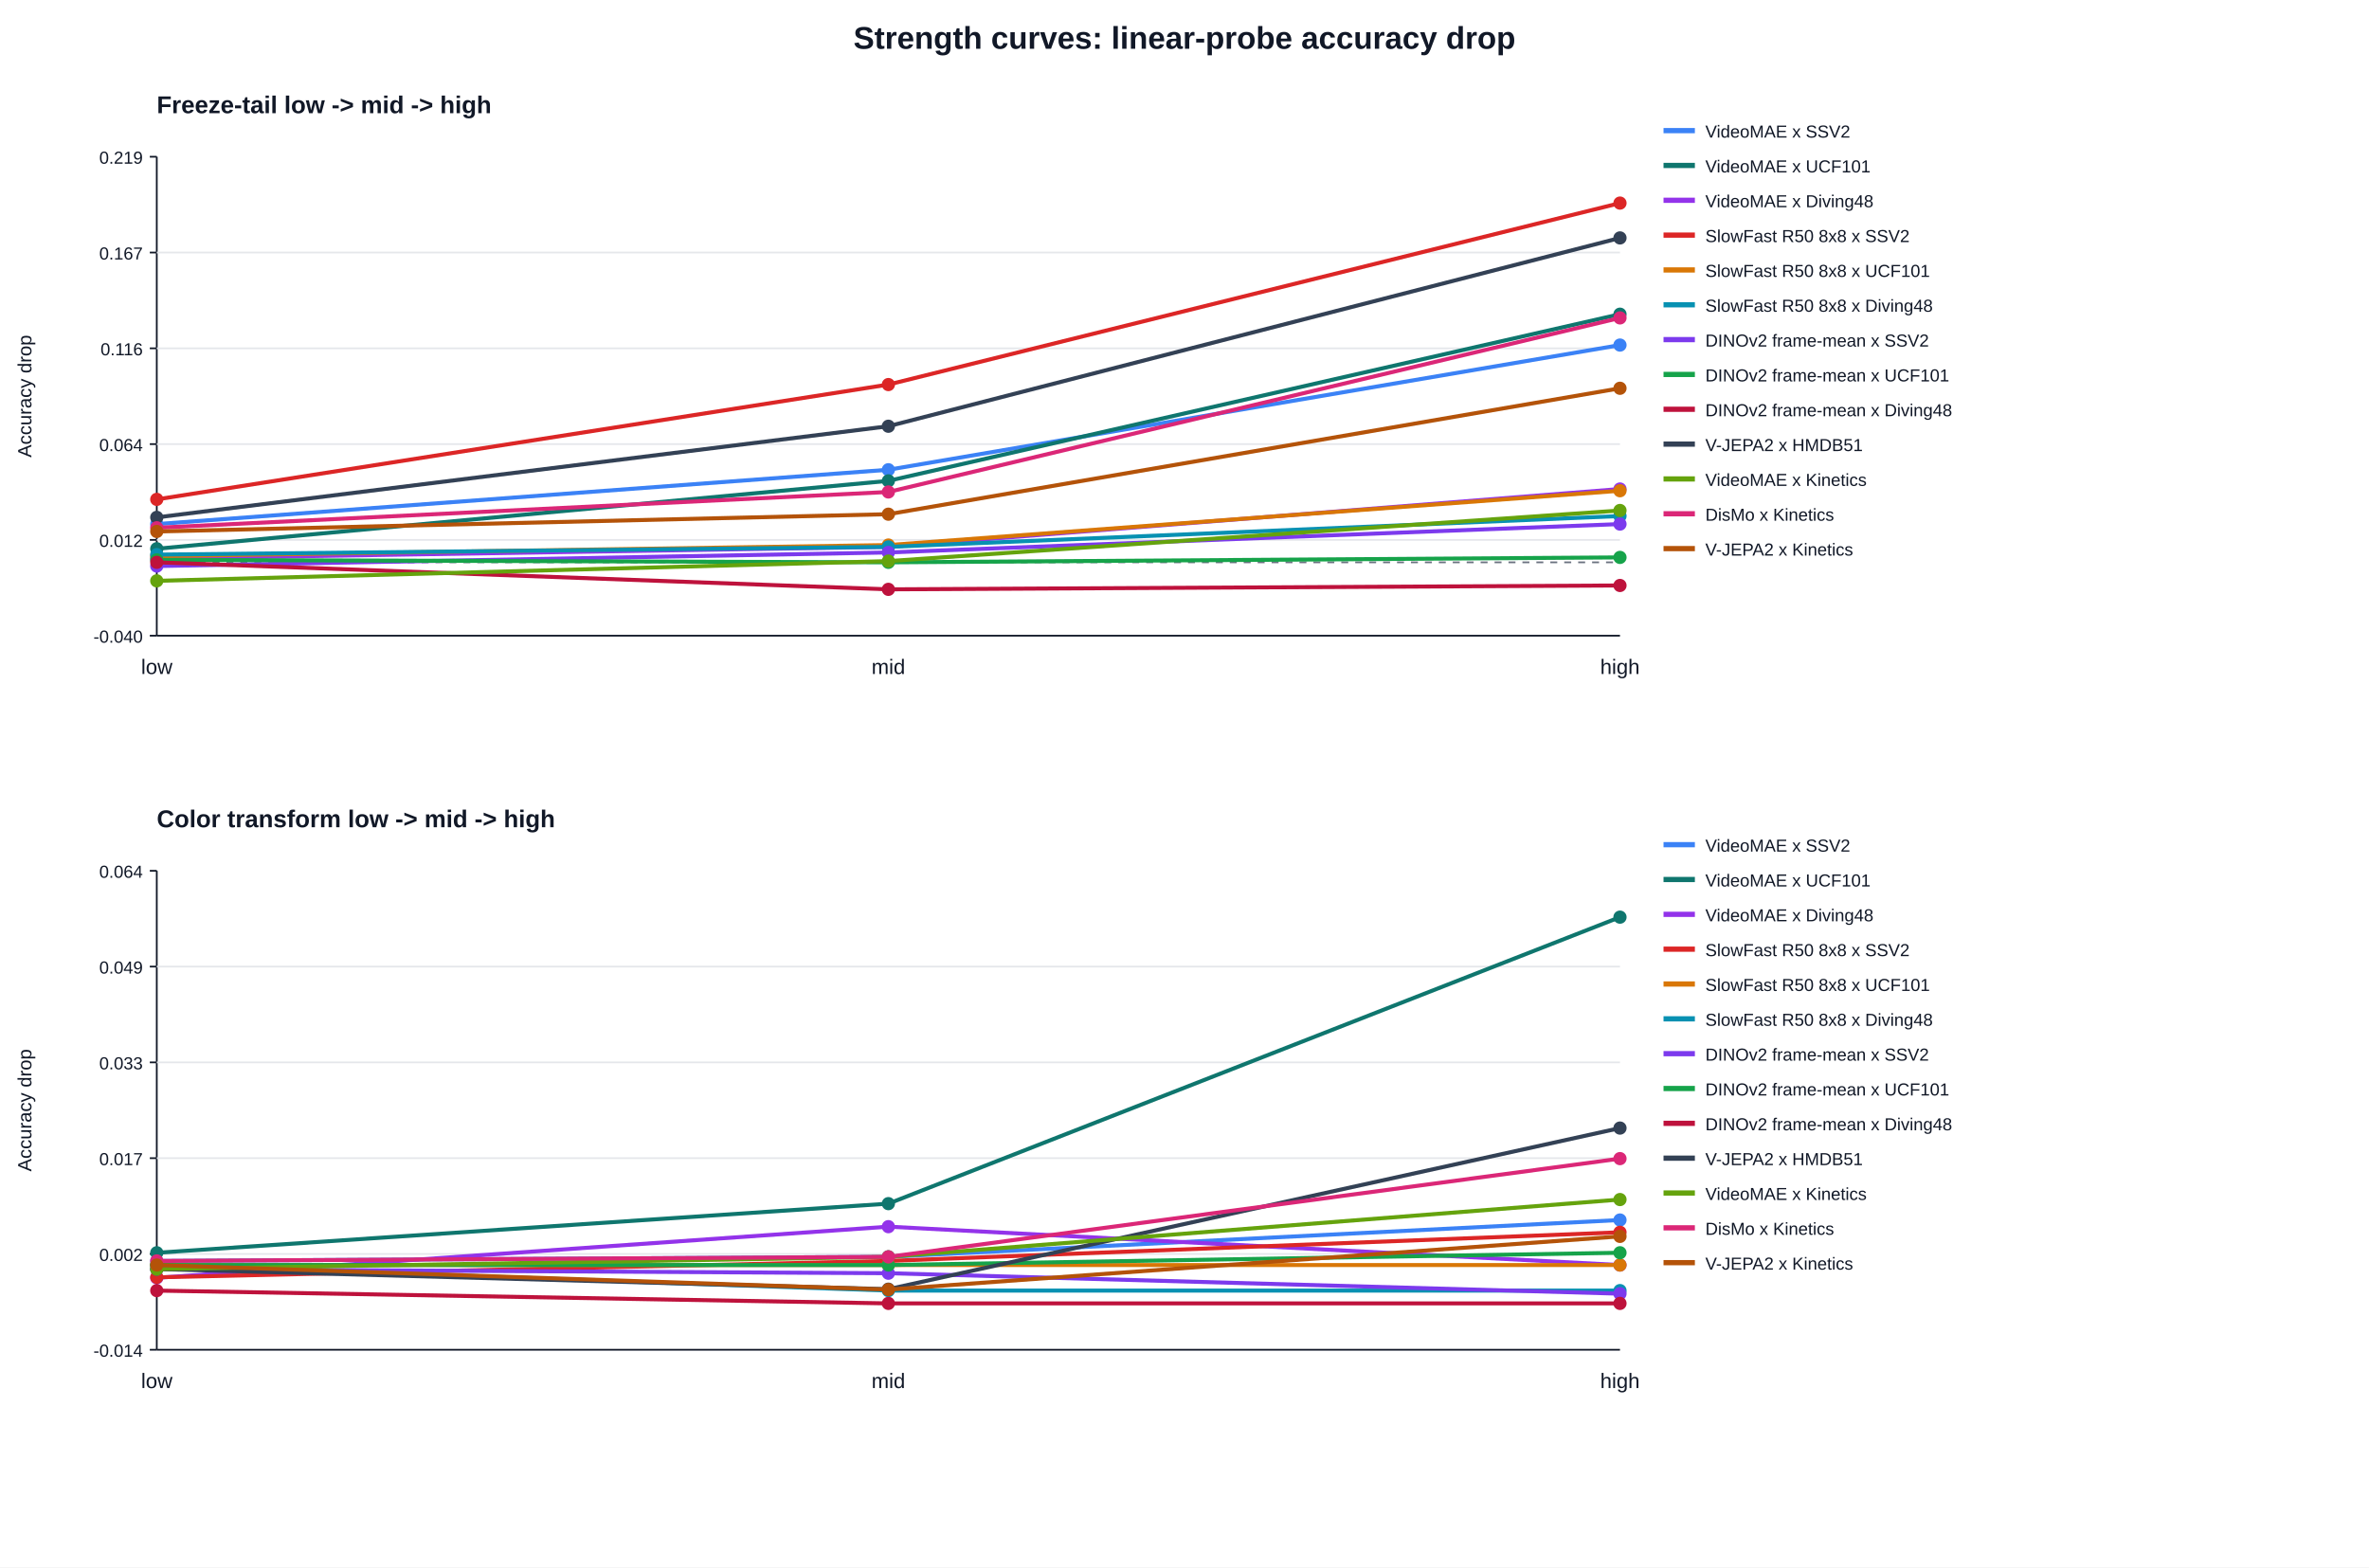
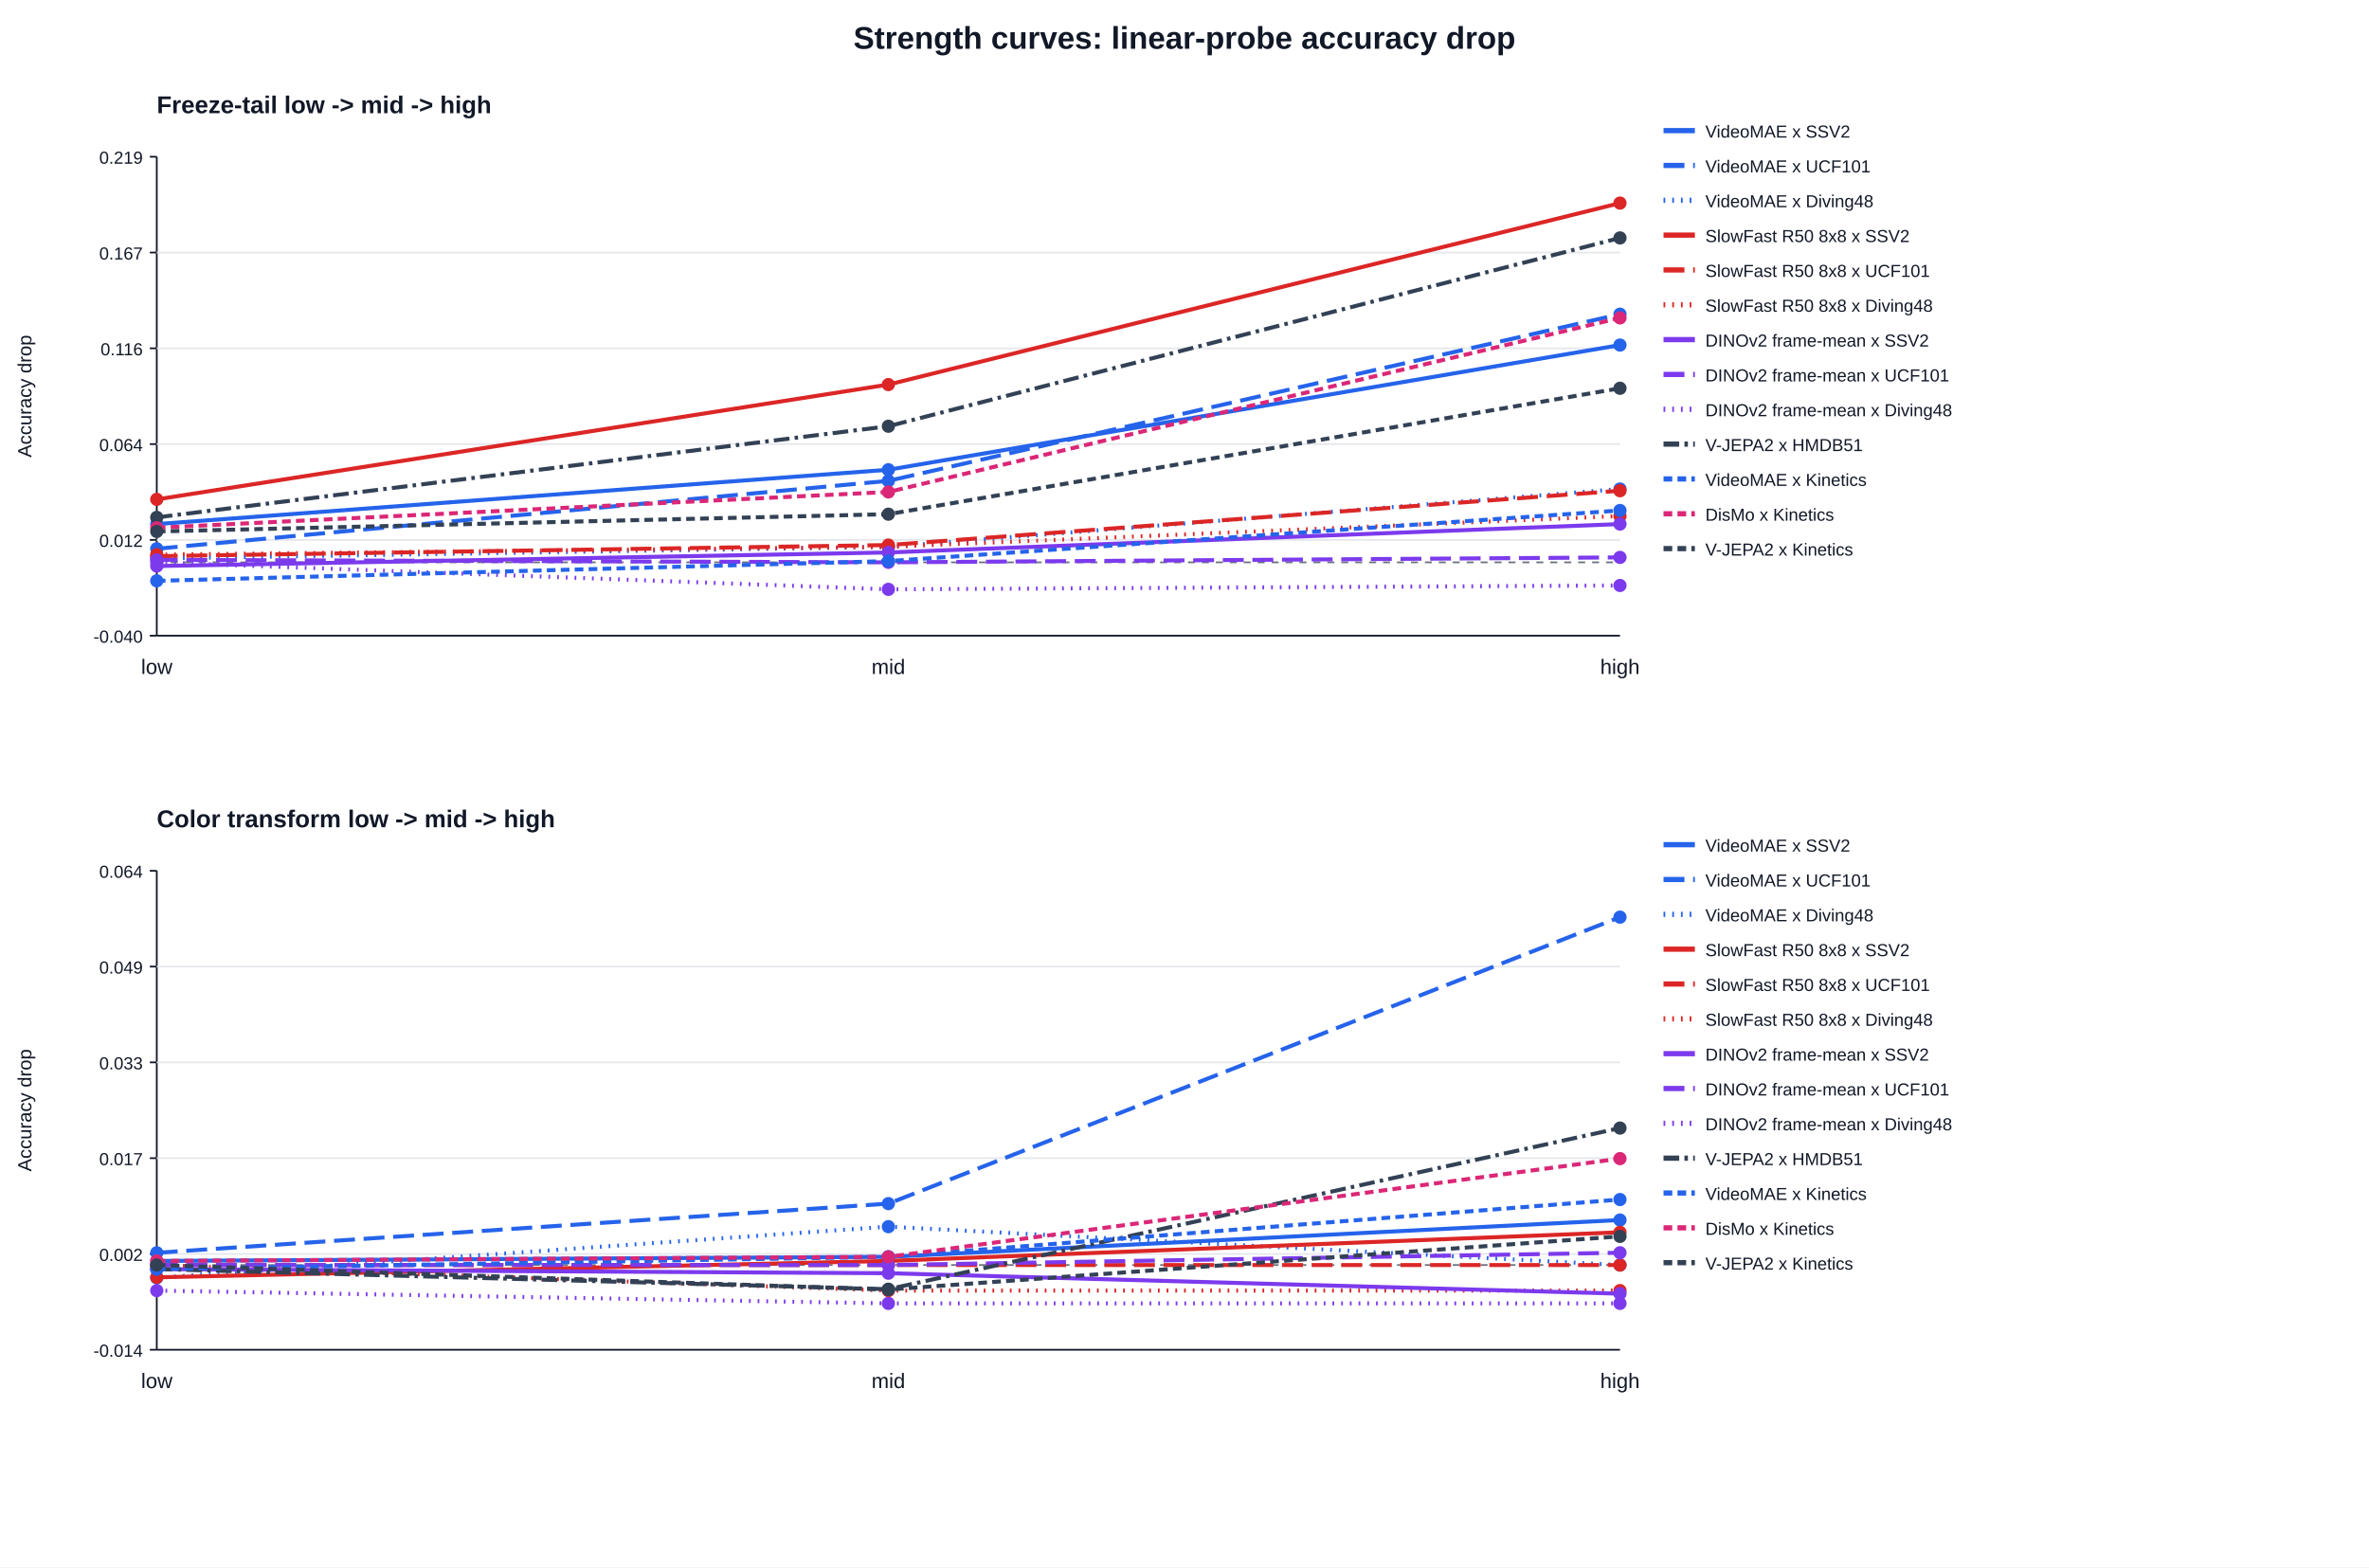
<svg xmlns="http://www.w3.org/2000/svg" width="1360" height="900" viewBox="0 0 1360 900">
  <rect width="100%" height="100%" fill="#ffffff" />
  <style>text { font-family: Arial, Helvetica, sans-serif; fill: #111827; }</style>
  <text x="680.00" y="28.00" font-size="18" font-weight="700" text-anchor="middle">Strength curves: linear-probe accuracy drop</text>
  <text x="90.00" y="65.00" font-size="14" font-weight="700" text-anchor="start">Freeze-tail low -&gt; mid -&gt; high</text>
  <text x="18.00" y="227.50" font-size="11" font-weight="400" text-anchor="middle" transform="rotate(-90 18.00 227.50)">Accuracy drop</text>
  <line x1="90" y1="365" x2="930" y2="365" stroke="#111827" stroke-width="1" />
  <line x1="90" y1="90" x2="90" y2="365" stroke="#111827" stroke-width="1" />
  <line x1="86" y1="365.00" x2="90" y2="365.00" stroke="#111827" />
  <text x="82.00" y="369.00" font-size="10" font-weight="400" text-anchor="end">-0.040</text>
  <line x1="86" y1="310.00" x2="90" y2="310.00" stroke="#111827" />
  <text x="82.00" y="314.00" font-size="10" font-weight="400" text-anchor="end">0.012</text>
  <line x1="90" y1="310.00" x2="930" y2="310.00" stroke="#e5e7eb" stroke-width="1" />
  <line x1="86" y1="255.00" x2="90" y2="255.00" stroke="#111827" />
  <text x="82.00" y="259.00" font-size="10" font-weight="400" text-anchor="end">0.064</text>
  <line x1="90" y1="255.00" x2="930" y2="255.00" stroke="#e5e7eb" stroke-width="1" />
  <line x1="86" y1="200.00" x2="90" y2="200.00" stroke="#111827" />
  <text x="82.00" y="204.00" font-size="10" font-weight="400" text-anchor="end">0.116</text>
  <line x1="90" y1="200.00" x2="930" y2="200.00" stroke="#e5e7eb" stroke-width="1" />
  <line x1="86" y1="145.00" x2="90" y2="145.00" stroke="#111827" />
  <text x="82.00" y="149.00" font-size="10" font-weight="400" text-anchor="end">0.167</text>
  <line x1="90" y1="145.00" x2="930" y2="145.00" stroke="#e5e7eb" stroke-width="1" />
  <line x1="86" y1="90.00" x2="90" y2="90.00" stroke="#111827" />
  <text x="82.00" y="94.00" font-size="10" font-weight="400" text-anchor="end">0.219</text>
  <line x1="90" y1="322.88" x2="930" y2="322.88" stroke="#6b7280" stroke-dasharray="4 4" />
-   <polyline points="90.00,300.91 510.00,269.72 930.00,198.13" fill="none" stroke="#3b82f6" stroke-width="2.3" stroke-linejoin="round" />
-   <circle cx="90.00" cy="300.91" r="3.8" fill="#3b82f6" />
-   <circle cx="510.00" cy="269.72" r="3.8" fill="#3b82f6" />
-   <circle cx="930.00" cy="198.13" r="3.8" fill="#3b82f6" />
-   <polyline points="90.00,315.08 510.00,276.10 930.00,180.41" fill="none" stroke="#0f766e" stroke-width="2.3" stroke-linejoin="round" />
-   <circle cx="90.00" cy="315.08" r="3.8" fill="#0f766e" />
-   <circle cx="510.00" cy="276.10" r="3.8" fill="#0f766e" />
-   <circle cx="930.00" cy="180.41" r="3.8" fill="#0f766e" />
-   <polyline points="90.00,320.67 510.00,314.02 930.00,280.79" fill="none" stroke="#9333ea" stroke-width="2.3" stroke-linejoin="round" />
-   <circle cx="90.00" cy="320.67" r="3.8" fill="#9333ea" />
-   <circle cx="510.00" cy="314.02" r="3.8" fill="#9333ea" />
-   <circle cx="930.00" cy="280.79" r="3.8" fill="#9333ea" />
+   <polyline points="90.00,300.91 510.00,269.72 930.00,198.13" fill="none" stroke="#2563eb" stroke-width="2.3" stroke-linejoin="round" />
+   <circle cx="90.00" cy="300.91" r="3.8" fill="#2563eb" />
+   <circle cx="510.00" cy="269.72" r="3.8" fill="#2563eb" />
+   <circle cx="930.00" cy="198.13" r="3.8" fill="#2563eb" />
+   <polyline points="90.00,315.08 510.00,276.10 930.00,180.41" fill="none" stroke="#2563eb" stroke-width="2.3" stroke-linejoin="round" stroke-dasharray="12 5" />
+   <circle cx="90.00" cy="315.08" r="3.8" fill="#2563eb" />
+   <circle cx="510.00" cy="276.10" r="3.8" fill="#2563eb" />
+   <circle cx="930.00" cy="180.41" r="3.8" fill="#2563eb" />
+   <polyline points="90.00,320.67 510.00,314.02 930.00,280.79" fill="none" stroke="#2563eb" stroke-width="2.3" stroke-linejoin="round" stroke-dasharray="1 4" />
+   <circle cx="90.00" cy="320.67" r="3.8" fill="#2563eb" />
+   <circle cx="510.00" cy="314.02" r="3.8" fill="#2563eb" />
+   <circle cx="930.00" cy="280.79" r="3.8" fill="#2563eb" />
  <polyline points="90.00,286.73 510.00,220.81 930.00,116.61" fill="none" stroke="#dc2626" stroke-width="2.3" stroke-linejoin="round" />
  <circle cx="90.00" cy="286.73" r="3.8" fill="#dc2626" />
  <circle cx="510.00" cy="220.81" r="3.8" fill="#dc2626" />
  <circle cx="930.00" cy="116.61" r="3.8" fill="#dc2626" />
-   <polyline points="90.00,319.34 510.00,312.96 930.00,281.77" fill="none" stroke="#d97706" stroke-width="2.3" stroke-linejoin="round" />
-   <circle cx="90.00" cy="319.34" r="3.8" fill="#d97706" />
-   <circle cx="510.00" cy="312.96" r="3.8" fill="#d97706" />
-   <circle cx="930.00" cy="281.77" r="3.8" fill="#d97706" />
-   <polyline points="90.00,318.45 510.00,314.02 930.00,296.30" fill="none" stroke="#0891b2" stroke-width="2.3" stroke-linejoin="round" />
-   <circle cx="90.00" cy="318.45" r="3.8" fill="#0891b2" />
-   <circle cx="510.00" cy="314.02" r="3.8" fill="#0891b2" />
-   <circle cx="930.00" cy="296.30" r="3.8" fill="#0891b2" />
+   <polyline points="90.00,319.34 510.00,312.96 930.00,281.77" fill="none" stroke="#dc2626" stroke-width="2.3" stroke-linejoin="round" stroke-dasharray="12 5" />
+   <circle cx="90.00" cy="319.34" r="3.8" fill="#dc2626" />
+   <circle cx="510.00" cy="312.96" r="3.8" fill="#dc2626" />
+   <circle cx="930.00" cy="281.77" r="3.8" fill="#dc2626" />
+   <polyline points="90.00,318.45 510.00,314.02 930.00,296.30" fill="none" stroke="#dc2626" stroke-width="2.3" stroke-linejoin="round" stroke-dasharray="1 4" />
+   <circle cx="90.00" cy="318.45" r="3.8" fill="#dc2626" />
+   <circle cx="510.00" cy="314.02" r="3.8" fill="#dc2626" />
+   <circle cx="930.00" cy="296.30" r="3.8" fill="#dc2626" />
  <polyline points="90.00,325.01 510.00,317.21 930.00,300.91" fill="none" stroke="#7c3aed" stroke-width="2.3" stroke-linejoin="round" />
  <circle cx="90.00" cy="325.01" r="3.8" fill="#7c3aed" />
  <circle cx="510.00" cy="317.21" r="3.8" fill="#7c3aed" />
  <circle cx="930.00" cy="300.91" r="3.8" fill="#7c3aed" />
-   <polyline points="90.00,321.46 510.00,322.88 930.00,320.05" fill="none" stroke="#16a34a" stroke-width="2.3" stroke-linejoin="round" />
-   <circle cx="90.00" cy="321.46" r="3.8" fill="#16a34a" />
-   <circle cx="510.00" cy="322.88" r="3.8" fill="#16a34a" />
-   <circle cx="930.00" cy="320.05" r="3.8" fill="#16a34a" />
-   <polyline points="90.00,322.88 510.00,338.39 930.00,336.17" fill="none" stroke="#be123c" stroke-width="2.3" stroke-linejoin="round" />
-   <circle cx="90.00" cy="322.88" r="3.8" fill="#be123c" />
-   <circle cx="510.00" cy="338.39" r="3.8" fill="#be123c" />
-   <circle cx="930.00" cy="336.17" r="3.8" fill="#be123c" />
-   <polyline points="90.00,297.07 510.00,244.74 930.00,136.61" fill="none" stroke="#334155" stroke-width="2.3" stroke-linejoin="round" />
+   <polyline points="90.00,321.46 510.00,322.88 930.00,320.05" fill="none" stroke="#7c3aed" stroke-width="2.3" stroke-linejoin="round" stroke-dasharray="12 5" />
+   <circle cx="90.00" cy="321.46" r="3.8" fill="#7c3aed" />
+   <circle cx="510.00" cy="322.88" r="3.8" fill="#7c3aed" />
+   <circle cx="930.00" cy="320.05" r="3.8" fill="#7c3aed" />
+   <polyline points="90.00,322.88 510.00,338.39 930.00,336.17" fill="none" stroke="#7c3aed" stroke-width="2.3" stroke-linejoin="round" stroke-dasharray="1 4" />
+   <circle cx="90.00" cy="322.88" r="3.8" fill="#7c3aed" />
+   <circle cx="510.00" cy="338.39" r="3.8" fill="#7c3aed" />
+   <circle cx="930.00" cy="336.17" r="3.8" fill="#7c3aed" />
+   <polyline points="90.00,297.07 510.00,244.74 930.00,136.61" fill="none" stroke="#334155" stroke-width="2.3" stroke-linejoin="round" stroke-dasharray="9 3 2 3" />
  <circle cx="90.00" cy="297.07" r="3.8" fill="#334155" />
  <circle cx="510.00" cy="244.74" r="3.8" fill="#334155" />
  <circle cx="930.00" cy="136.61" r="3.8" fill="#334155" />
-   <polyline points="90.00,333.51 510.00,322.17 930.00,293.11" fill="none" stroke="#65a30d" stroke-width="2.3" stroke-linejoin="round" />
-   <circle cx="90.00" cy="333.51" r="3.8" fill="#65a30d" />
-   <circle cx="510.00" cy="322.17" r="3.8" fill="#65a30d" />
-   <circle cx="930.00" cy="293.11" r="3.8" fill="#65a30d" />
-   <polyline points="90.00,303.03 510.00,282.48 930.00,182.53" fill="none" stroke="#db2777" stroke-width="2.3" stroke-linejoin="round" />
+   <polyline points="90.00,333.51 510.00,322.17 930.00,293.11" fill="none" stroke="#2563eb" stroke-width="2.3" stroke-linejoin="round" stroke-dasharray="5 3" />
+   <circle cx="90.00" cy="333.51" r="3.8" fill="#2563eb" />
+   <circle cx="510.00" cy="322.17" r="3.8" fill="#2563eb" />
+   <circle cx="930.00" cy="293.11" r="3.8" fill="#2563eb" />
+   <polyline points="90.00,303.03 510.00,282.48 930.00,182.53" fill="none" stroke="#db2777" stroke-width="2.3" stroke-linejoin="round" stroke-dasharray="5 3" />
  <circle cx="90.00" cy="303.03" r="3.8" fill="#db2777" />
  <circle cx="510.00" cy="282.48" r="3.8" fill="#db2777" />
  <circle cx="930.00" cy="182.53" r="3.8" fill="#db2777" />
-   <polyline points="90.00,305.16 510.00,295.24 930.00,222.94" fill="none" stroke="#b45309" stroke-width="2.3" stroke-linejoin="round" />
-   <circle cx="90.00" cy="305.16" r="3.8" fill="#b45309" />
-   <circle cx="510.00" cy="295.24" r="3.8" fill="#b45309" />
-   <circle cx="930.00" cy="222.94" r="3.8" fill="#b45309" />
+   <polyline points="90.00,305.16 510.00,295.24 930.00,222.94" fill="none" stroke="#334155" stroke-width="2.3" stroke-linejoin="round" stroke-dasharray="5 3" />
+   <circle cx="90.00" cy="305.16" r="3.8" fill="#334155" />
+   <circle cx="510.00" cy="295.24" r="3.8" fill="#334155" />
+   <circle cx="930.00" cy="222.94" r="3.8" fill="#334155" />
  <text x="90.00" y="387.00" font-size="12" font-weight="400" text-anchor="middle">low</text>
  <text x="510.00" y="387.00" font-size="12" font-weight="400" text-anchor="middle">mid</text>
  <text x="930.00" y="387.00" font-size="12" font-weight="400" text-anchor="middle">high</text>
-   <line x1="955" y1="75" x2="973" y2="75" stroke="#3b82f6" stroke-width="3" />
+   <line x1="955" y1="75" x2="973" y2="75" stroke="#2563eb" stroke-width="3" />
  <text x="979.00" y="79.00" font-size="10" font-weight="400" text-anchor="start">VideoMAE x SSV2</text>
-   <line x1="955" y1="95" x2="973" y2="95" stroke="#0f766e" stroke-width="3" />
+   <line x1="955" y1="95" x2="973" y2="95" stroke="#2563eb" stroke-width="3" stroke-dasharray="12 5" />
  <text x="979.00" y="99.00" font-size="10" font-weight="400" text-anchor="start">VideoMAE x UCF101</text>
-   <line x1="955" y1="115" x2="973" y2="115" stroke="#9333ea" stroke-width="3" />
+   <line x1="955" y1="115" x2="973" y2="115" stroke="#2563eb" stroke-width="3" stroke-dasharray="1 4" />
  <text x="979.00" y="119.00" font-size="10" font-weight="400" text-anchor="start">VideoMAE x Diving48</text>
  <line x1="955" y1="135" x2="973" y2="135" stroke="#dc2626" stroke-width="3" />
  <text x="979.00" y="139.00" font-size="10" font-weight="400" text-anchor="start">SlowFast R50 8x8 x SSV2</text>
-   <line x1="955" y1="155" x2="973" y2="155" stroke="#d97706" stroke-width="3" />
+   <line x1="955" y1="155" x2="973" y2="155" stroke="#dc2626" stroke-width="3" stroke-dasharray="12 5" />
  <text x="979.00" y="159.00" font-size="10" font-weight="400" text-anchor="start">SlowFast R50 8x8 x UCF101</text>
-   <line x1="955" y1="175" x2="973" y2="175" stroke="#0891b2" stroke-width="3" />
+   <line x1="955" y1="175" x2="973" y2="175" stroke="#dc2626" stroke-width="3" stroke-dasharray="1 4" />
  <text x="979.00" y="179.00" font-size="10" font-weight="400" text-anchor="start">SlowFast R50 8x8 x Diving48</text>
  <line x1="955" y1="195" x2="973" y2="195" stroke="#7c3aed" stroke-width="3" />
  <text x="979.00" y="199.00" font-size="10" font-weight="400" text-anchor="start">DINOv2 frame-mean x SSV2</text>
-   <line x1="955" y1="215" x2="973" y2="215" stroke="#16a34a" stroke-width="3" />
+   <line x1="955" y1="215" x2="973" y2="215" stroke="#7c3aed" stroke-width="3" stroke-dasharray="12 5" />
  <text x="979.00" y="219.00" font-size="10" font-weight="400" text-anchor="start">DINOv2 frame-mean x UCF101</text>
-   <line x1="955" y1="235" x2="973" y2="235" stroke="#be123c" stroke-width="3" />
+   <line x1="955" y1="235" x2="973" y2="235" stroke="#7c3aed" stroke-width="3" stroke-dasharray="1 4" />
  <text x="979.00" y="239.00" font-size="10" font-weight="400" text-anchor="start">DINOv2 frame-mean x Diving48</text>
-   <line x1="955" y1="255" x2="973" y2="255" stroke="#334155" stroke-width="3" />
+   <line x1="955" y1="255" x2="973" y2="255" stroke="#334155" stroke-width="3" stroke-dasharray="9 3 2 3" />
  <text x="979.00" y="259.00" font-size="10" font-weight="400" text-anchor="start">V-JEPA2 x HMDB51</text>
-   <line x1="955" y1="275" x2="973" y2="275" stroke="#65a30d" stroke-width="3" />
+   <line x1="955" y1="275" x2="973" y2="275" stroke="#2563eb" stroke-width="3" stroke-dasharray="5 3" />
  <text x="979.00" y="279.00" font-size="10" font-weight="400" text-anchor="start">VideoMAE x Kinetics</text>
-   <line x1="955" y1="295" x2="973" y2="295" stroke="#db2777" stroke-width="3" />
+   <line x1="955" y1="295" x2="973" y2="295" stroke="#db2777" stroke-width="3" stroke-dasharray="5 3" />
  <text x="979.00" y="299.00" font-size="10" font-weight="400" text-anchor="start">DisMo x Kinetics</text>
-   <line x1="955" y1="315" x2="973" y2="315" stroke="#b45309" stroke-width="3" />
+   <line x1="955" y1="315" x2="973" y2="315" stroke="#334155" stroke-width="3" stroke-dasharray="5 3" />
  <text x="979.00" y="319.00" font-size="10" font-weight="400" text-anchor="start">V-JEPA2 x Kinetics</text>
  <text x="90.00" y="475.00" font-size="14" font-weight="700" text-anchor="start">Color transform low -&gt; mid -&gt; high</text>
  <text x="18.00" y="637.50" font-size="11" font-weight="400" text-anchor="middle" transform="rotate(-90 18.00 637.50)">Accuracy drop</text>
  <line x1="90" y1="775" x2="930" y2="775" stroke="#111827" stroke-width="1" />
  <line x1="90" y1="500" x2="90" y2="775" stroke="#111827" stroke-width="1" />
  <line x1="86" y1="775.00" x2="90" y2="775.00" stroke="#111827" />
  <text x="82.00" y="779.00" font-size="10" font-weight="400" text-anchor="end">-0.014</text>
  <line x1="86" y1="720.00" x2="90" y2="720.00" stroke="#111827" />
  <text x="82.00" y="724.00" font-size="10" font-weight="400" text-anchor="end">0.002</text>
  <line x1="90" y1="720.00" x2="930" y2="720.00" stroke="#e5e7eb" stroke-width="1" />
  <line x1="86" y1="665.00" x2="90" y2="665.00" stroke="#111827" />
  <text x="82.00" y="669.00" font-size="10" font-weight="400" text-anchor="end">0.017</text>
  <line x1="90" y1="665.00" x2="930" y2="665.00" stroke="#e5e7eb" stroke-width="1" />
  <line x1="86" y1="610.00" x2="90" y2="610.00" stroke="#111827" />
  <text x="82.00" y="614.00" font-size="10" font-weight="400" text-anchor="end">0.033</text>
  <line x1="90" y1="610.00" x2="930" y2="610.00" stroke="#e5e7eb" stroke-width="1" />
  <line x1="86" y1="555.00" x2="90" y2="555.00" stroke="#111827" />
  <text x="82.00" y="559.00" font-size="10" font-weight="400" text-anchor="end">0.049</text>
  <line x1="90" y1="555.00" x2="930" y2="555.00" stroke="#e5e7eb" stroke-width="1" />
  <line x1="86" y1="500.00" x2="90" y2="500.00" stroke="#111827" />
  <text x="82.00" y="504.00" font-size="10" font-weight="400" text-anchor="end">0.064</text>
  <line x1="90" y1="726.36" x2="930" y2="726.36" stroke="#6b7280" stroke-dasharray="4 4" />
-   <polyline points="90.00,724.01 510.00,721.66 930.00,700.51" fill="none" stroke="#3b82f6" stroke-width="2.3" stroke-linejoin="round" />
-   <circle cx="90.00" cy="724.01" r="3.8" fill="#3b82f6" />
-   <circle cx="510.00" cy="721.66" r="3.8" fill="#3b82f6" />
-   <circle cx="930.00" cy="700.51" r="3.8" fill="#3b82f6" />
-   <polyline points="90.00,719.31 510.00,691.11 930.00,526.61" fill="none" stroke="#0f766e" stroke-width="2.3" stroke-linejoin="round" />
-   <circle cx="90.00" cy="719.31" r="3.8" fill="#0f766e" />
-   <circle cx="510.00" cy="691.11" r="3.8" fill="#0f766e" />
-   <circle cx="930.00" cy="526.61" r="3.8" fill="#0f766e" />
-   <polyline points="90.00,733.70 510.00,704.33 930.00,726.36" fill="none" stroke="#9333ea" stroke-width="2.3" stroke-linejoin="round" />
-   <circle cx="90.00" cy="733.70" r="3.8" fill="#9333ea" />
-   <circle cx="510.00" cy="704.33" r="3.8" fill="#9333ea" />
-   <circle cx="930.00" cy="726.36" r="3.8" fill="#9333ea" />
+   <polyline points="90.00,724.01 510.00,721.66 930.00,700.51" fill="none" stroke="#2563eb" stroke-width="2.3" stroke-linejoin="round" />
+   <circle cx="90.00" cy="724.01" r="3.8" fill="#2563eb" />
+   <circle cx="510.00" cy="721.66" r="3.8" fill="#2563eb" />
+   <circle cx="930.00" cy="700.51" r="3.8" fill="#2563eb" />
+   <polyline points="90.00,719.31 510.00,691.11 930.00,526.61" fill="none" stroke="#2563eb" stroke-width="2.3" stroke-linejoin="round" stroke-dasharray="12 5" />
+   <circle cx="90.00" cy="719.31" r="3.8" fill="#2563eb" />
+   <circle cx="510.00" cy="691.11" r="3.8" fill="#2563eb" />
+   <circle cx="930.00" cy="526.61" r="3.8" fill="#2563eb" />
+   <polyline points="90.00,733.70 510.00,704.33 930.00,726.36" fill="none" stroke="#2563eb" stroke-width="2.3" stroke-linejoin="round" stroke-dasharray="1 4" />
+   <circle cx="90.00" cy="733.70" r="3.8" fill="#2563eb" />
+   <circle cx="510.00" cy="704.33" r="3.8" fill="#2563eb" />
+   <circle cx="930.00" cy="726.36" r="3.8" fill="#2563eb" />
  <polyline points="90.00,733.41 510.00,724.01 930.00,707.56" fill="none" stroke="#dc2626" stroke-width="2.3" stroke-linejoin="round" />
  <circle cx="90.00" cy="733.41" r="3.8" fill="#dc2626" />
  <circle cx="510.00" cy="724.01" r="3.8" fill="#dc2626" />
  <circle cx="930.00" cy="707.56" r="3.8" fill="#dc2626" />
-   <polyline points="90.00,726.36 510.00,726.36 930.00,726.36" fill="none" stroke="#d97706" stroke-width="2.3" stroke-linejoin="round" />
-   <circle cx="90.00" cy="726.36" r="3.8" fill="#d97706" />
-   <circle cx="510.00" cy="726.36" r="3.8" fill="#d97706" />
-   <circle cx="930.00" cy="726.36" r="3.8" fill="#d97706" />
-   <polyline points="90.00,726.36 510.00,741.04 930.00,741.04" fill="none" stroke="#0891b2" stroke-width="2.3" stroke-linejoin="round" />
-   <circle cx="90.00" cy="726.36" r="3.8" fill="#0891b2" />
-   <circle cx="510.00" cy="741.04" r="3.8" fill="#0891b2" />
-   <circle cx="930.00" cy="741.04" r="3.8" fill="#0891b2" />
+   <polyline points="90.00,726.36 510.00,726.36 930.00,726.36" fill="none" stroke="#dc2626" stroke-width="2.3" stroke-linejoin="round" stroke-dasharray="12 5" />
+   <circle cx="90.00" cy="726.36" r="3.8" fill="#dc2626" />
+   <circle cx="510.00" cy="726.36" r="3.8" fill="#dc2626" />
+   <circle cx="930.00" cy="726.36" r="3.8" fill="#dc2626" />
+   <polyline points="90.00,726.36 510.00,741.04 930.00,741.04" fill="none" stroke="#dc2626" stroke-width="2.3" stroke-linejoin="round" stroke-dasharray="1 4" />
+   <circle cx="90.00" cy="726.36" r="3.8" fill="#dc2626" />
+   <circle cx="510.00" cy="741.04" r="3.8" fill="#dc2626" />
+   <circle cx="930.00" cy="741.04" r="3.8" fill="#dc2626" />
  <polyline points="90.00,728.71 510.00,731.06 930.00,742.81" fill="none" stroke="#7c3aed" stroke-width="2.3" stroke-linejoin="round" />
  <circle cx="90.00" cy="728.71" r="3.8" fill="#7c3aed" />
  <circle cx="510.00" cy="731.06" r="3.8" fill="#7c3aed" />
  <circle cx="930.00" cy="742.81" r="3.8" fill="#7c3aed" />
-   <polyline points="90.00,726.36 510.00,726.36 930.00,719.31" fill="none" stroke="#16a34a" stroke-width="2.3" stroke-linejoin="round" />
-   <circle cx="90.00" cy="726.36" r="3.8" fill="#16a34a" />
-   <circle cx="510.00" cy="726.36" r="3.8" fill="#16a34a" />
-   <circle cx="930.00" cy="719.31" r="3.8" fill="#16a34a" />
-   <polyline points="90.00,741.04 510.00,748.39 930.00,748.39" fill="none" stroke="#be123c" stroke-width="2.3" stroke-linejoin="round" />
-   <circle cx="90.00" cy="741.04" r="3.8" fill="#be123c" />
-   <circle cx="510.00" cy="748.39" r="3.8" fill="#be123c" />
-   <circle cx="930.00" cy="748.39" r="3.8" fill="#be123c" />
-   <polyline points="90.00,728.67 510.00,740.23 930.00,647.72" fill="none" stroke="#334155" stroke-width="2.3" stroke-linejoin="round" />
+   <polyline points="90.00,726.36 510.00,726.36 930.00,719.31" fill="none" stroke="#7c3aed" stroke-width="2.3" stroke-linejoin="round" stroke-dasharray="12 5" />
+   <circle cx="90.00" cy="726.36" r="3.8" fill="#7c3aed" />
+   <circle cx="510.00" cy="726.36" r="3.8" fill="#7c3aed" />
+   <circle cx="930.00" cy="719.31" r="3.8" fill="#7c3aed" />
+   <polyline points="90.00,741.04 510.00,748.39 930.00,748.39" fill="none" stroke="#7c3aed" stroke-width="2.3" stroke-linejoin="round" stroke-dasharray="1 4" />
+   <circle cx="90.00" cy="741.04" r="3.8" fill="#7c3aed" />
+   <circle cx="510.00" cy="748.39" r="3.8" fill="#7c3aed" />
+   <circle cx="930.00" cy="748.39" r="3.8" fill="#7c3aed" />
+   <polyline points="90.00,728.67 510.00,740.23 930.00,647.72" fill="none" stroke="#334155" stroke-width="2.3" stroke-linejoin="round" stroke-dasharray="9 3 2 3" />
  <circle cx="90.00" cy="728.67" r="3.8" fill="#334155" />
  <circle cx="510.00" cy="740.23" r="3.8" fill="#334155" />
  <circle cx="930.00" cy="647.72" r="3.8" fill="#334155" />
-   <polyline points="90.00,728.71 510.00,721.66 930.00,688.76" fill="none" stroke="#65a30d" stroke-width="2.3" stroke-linejoin="round" />
-   <circle cx="90.00" cy="728.71" r="3.8" fill="#65a30d" />
-   <circle cx="510.00" cy="721.66" r="3.8" fill="#65a30d" />
-   <circle cx="930.00" cy="688.76" r="3.8" fill="#65a30d" />
-   <polyline points="90.00,724.01 510.00,721.66 930.00,665.26" fill="none" stroke="#db2777" stroke-width="2.3" stroke-linejoin="round" />
+   <polyline points="90.00,728.71 510.00,721.66 930.00,688.76" fill="none" stroke="#2563eb" stroke-width="2.3" stroke-linejoin="round" stroke-dasharray="5 3" />
+   <circle cx="90.00" cy="728.71" r="3.8" fill="#2563eb" />
+   <circle cx="510.00" cy="721.66" r="3.8" fill="#2563eb" />
+   <circle cx="930.00" cy="688.76" r="3.8" fill="#2563eb" />
+   <polyline points="90.00,724.01 510.00,721.66 930.00,665.26" fill="none" stroke="#db2777" stroke-width="2.3" stroke-linejoin="round" stroke-dasharray="5 3" />
  <circle cx="90.00" cy="724.01" r="3.8" fill="#db2777" />
  <circle cx="510.00" cy="721.66" r="3.8" fill="#db2777" />
  <circle cx="930.00" cy="665.26" r="3.8" fill="#db2777" />
-   <polyline points="90.00,726.36 510.00,740.46 930.00,709.91" fill="none" stroke="#b45309" stroke-width="2.3" stroke-linejoin="round" />
-   <circle cx="90.00" cy="726.36" r="3.8" fill="#b45309" />
-   <circle cx="510.00" cy="740.46" r="3.8" fill="#b45309" />
-   <circle cx="930.00" cy="709.91" r="3.8" fill="#b45309" />
+   <polyline points="90.00,726.36 510.00,740.46 930.00,709.91" fill="none" stroke="#334155" stroke-width="2.3" stroke-linejoin="round" stroke-dasharray="5 3" />
+   <circle cx="90.00" cy="726.36" r="3.8" fill="#334155" />
+   <circle cx="510.00" cy="740.46" r="3.8" fill="#334155" />
+   <circle cx="930.00" cy="709.91" r="3.8" fill="#334155" />
  <text x="90.00" y="797.00" font-size="12" font-weight="400" text-anchor="middle">low</text>
  <text x="510.00" y="797.00" font-size="12" font-weight="400" text-anchor="middle">mid</text>
  <text x="930.00" y="797.00" font-size="12" font-weight="400" text-anchor="middle">high</text>
-   <line x1="955" y1="485" x2="973" y2="485" stroke="#3b82f6" stroke-width="3" />
+   <line x1="955" y1="485" x2="973" y2="485" stroke="#2563eb" stroke-width="3" />
  <text x="979.00" y="489.00" font-size="10" font-weight="400" text-anchor="start">VideoMAE x SSV2</text>
-   <line x1="955" y1="505" x2="973" y2="505" stroke="#0f766e" stroke-width="3" />
+   <line x1="955" y1="505" x2="973" y2="505" stroke="#2563eb" stroke-width="3" stroke-dasharray="12 5" />
  <text x="979.00" y="509.00" font-size="10" font-weight="400" text-anchor="start">VideoMAE x UCF101</text>
-   <line x1="955" y1="525" x2="973" y2="525" stroke="#9333ea" stroke-width="3" />
+   <line x1="955" y1="525" x2="973" y2="525" stroke="#2563eb" stroke-width="3" stroke-dasharray="1 4" />
  <text x="979.00" y="529.00" font-size="10" font-weight="400" text-anchor="start">VideoMAE x Diving48</text>
  <line x1="955" y1="545" x2="973" y2="545" stroke="#dc2626" stroke-width="3" />
  <text x="979.00" y="549.00" font-size="10" font-weight="400" text-anchor="start">SlowFast R50 8x8 x SSV2</text>
-   <line x1="955" y1="565" x2="973" y2="565" stroke="#d97706" stroke-width="3" />
+   <line x1="955" y1="565" x2="973" y2="565" stroke="#dc2626" stroke-width="3" stroke-dasharray="12 5" />
  <text x="979.00" y="569.00" font-size="10" font-weight="400" text-anchor="start">SlowFast R50 8x8 x UCF101</text>
-   <line x1="955" y1="585" x2="973" y2="585" stroke="#0891b2" stroke-width="3" />
+   <line x1="955" y1="585" x2="973" y2="585" stroke="#dc2626" stroke-width="3" stroke-dasharray="1 4" />
  <text x="979.00" y="589.00" font-size="10" font-weight="400" text-anchor="start">SlowFast R50 8x8 x Diving48</text>
  <line x1="955" y1="605" x2="973" y2="605" stroke="#7c3aed" stroke-width="3" />
  <text x="979.00" y="609.00" font-size="10" font-weight="400" text-anchor="start">DINOv2 frame-mean x SSV2</text>
-   <line x1="955" y1="625" x2="973" y2="625" stroke="#16a34a" stroke-width="3" />
+   <line x1="955" y1="625" x2="973" y2="625" stroke="#7c3aed" stroke-width="3" stroke-dasharray="12 5" />
  <text x="979.00" y="629.00" font-size="10" font-weight="400" text-anchor="start">DINOv2 frame-mean x UCF101</text>
-   <line x1="955" y1="645" x2="973" y2="645" stroke="#be123c" stroke-width="3" />
+   <line x1="955" y1="645" x2="973" y2="645" stroke="#7c3aed" stroke-width="3" stroke-dasharray="1 4" />
  <text x="979.00" y="649.00" font-size="10" font-weight="400" text-anchor="start">DINOv2 frame-mean x Diving48</text>
-   <line x1="955" y1="665" x2="973" y2="665" stroke="#334155" stroke-width="3" />
+   <line x1="955" y1="665" x2="973" y2="665" stroke="#334155" stroke-width="3" stroke-dasharray="9 3 2 3" />
  <text x="979.00" y="669.00" font-size="10" font-weight="400" text-anchor="start">V-JEPA2 x HMDB51</text>
-   <line x1="955" y1="685" x2="973" y2="685" stroke="#65a30d" stroke-width="3" />
+   <line x1="955" y1="685" x2="973" y2="685" stroke="#2563eb" stroke-width="3" stroke-dasharray="5 3" />
  <text x="979.00" y="689.00" font-size="10" font-weight="400" text-anchor="start">VideoMAE x Kinetics</text>
-   <line x1="955" y1="705" x2="973" y2="705" stroke="#db2777" stroke-width="3" />
+   <line x1="955" y1="705" x2="973" y2="705" stroke="#db2777" stroke-width="3" stroke-dasharray="5 3" />
  <text x="979.00" y="709.00" font-size="10" font-weight="400" text-anchor="start">DisMo x Kinetics</text>
-   <line x1="955" y1="725" x2="973" y2="725" stroke="#b45309" stroke-width="3" />
+   <line x1="955" y1="725" x2="973" y2="725" stroke="#334155" stroke-width="3" stroke-dasharray="5 3" />
  <text x="979.00" y="729.00" font-size="10" font-weight="400" text-anchor="start">V-JEPA2 x Kinetics</text>
</svg>
